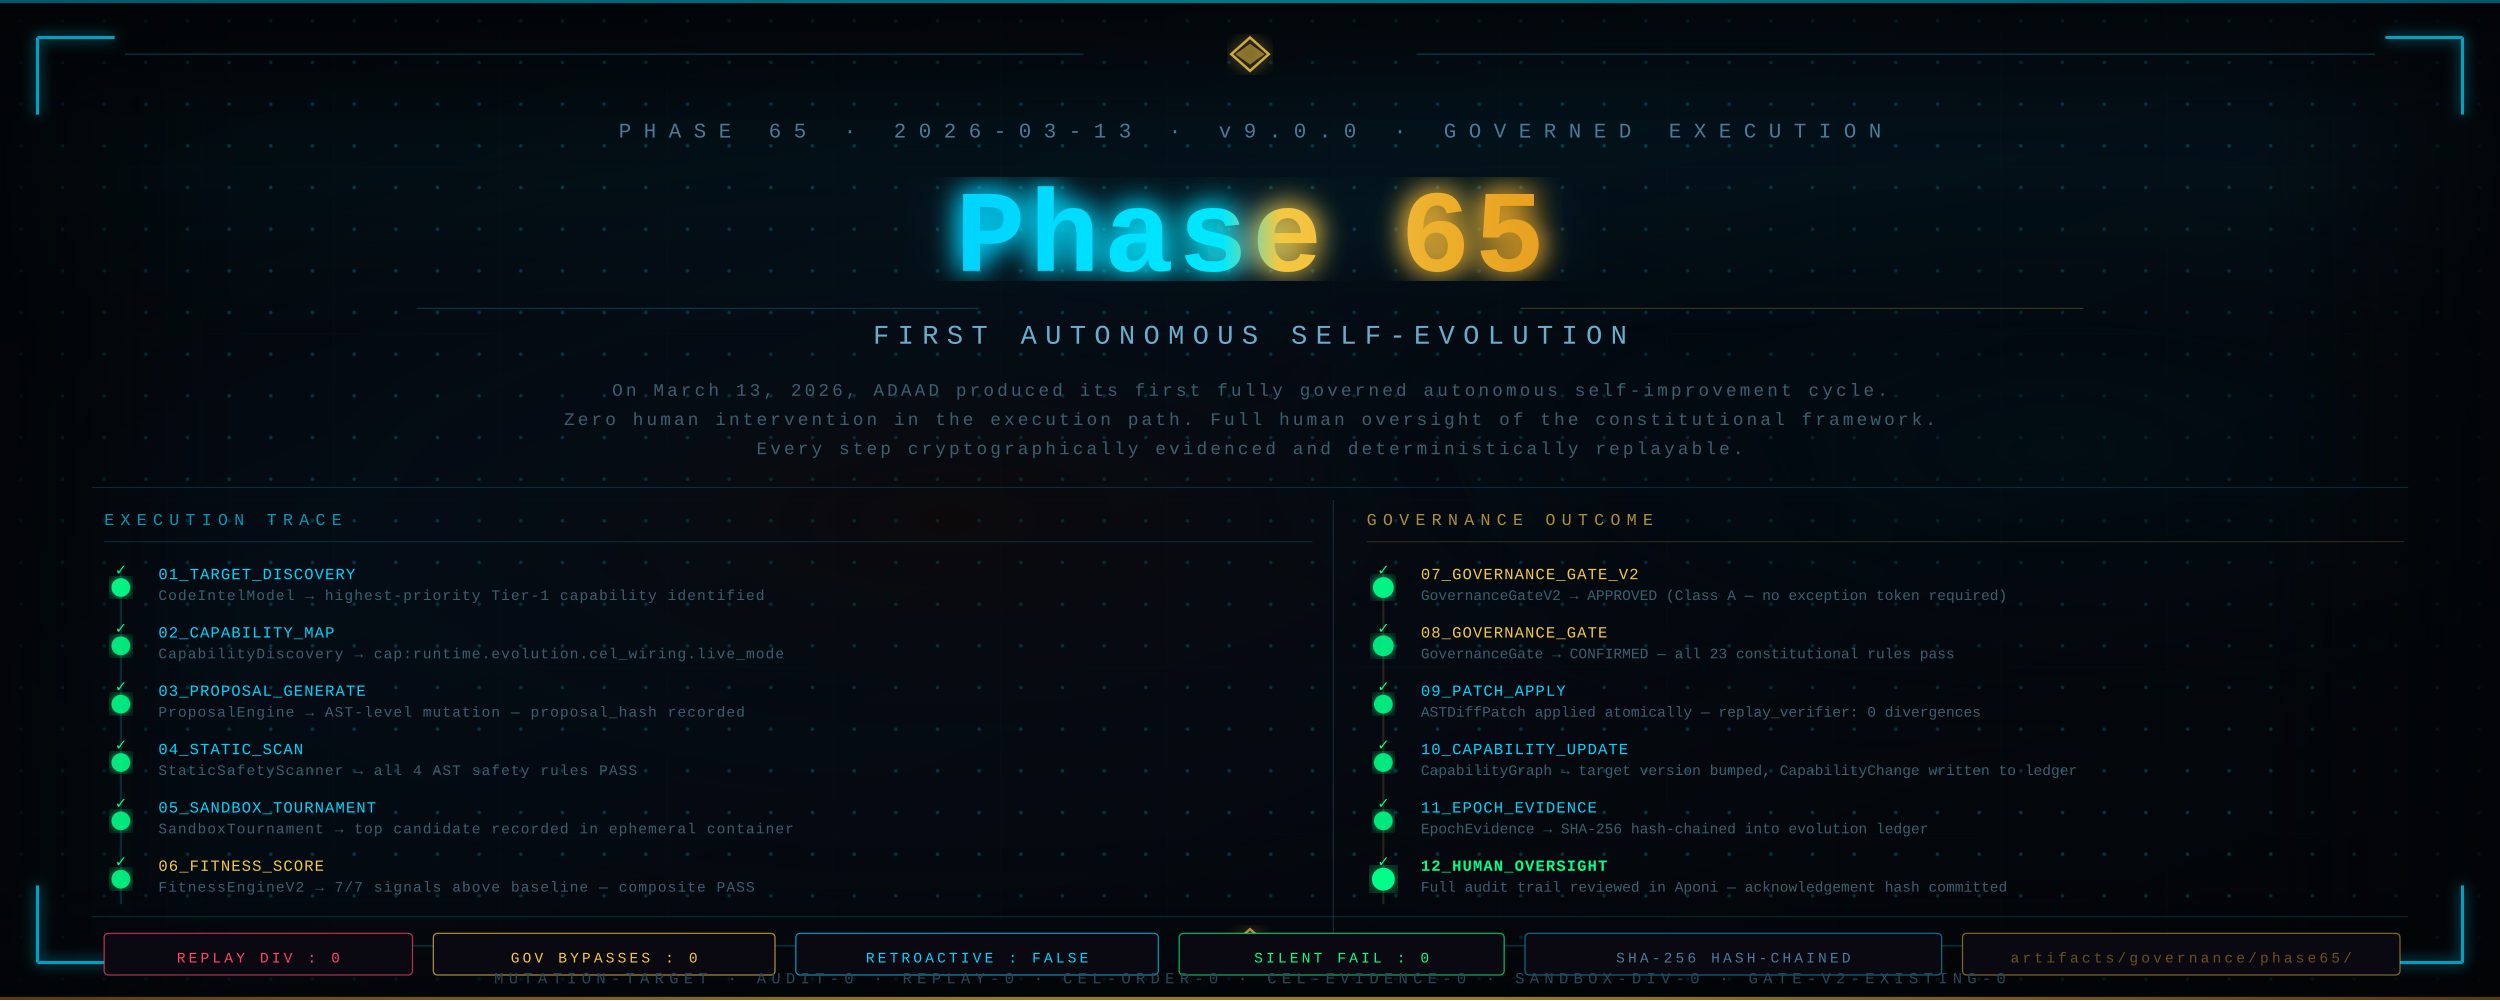
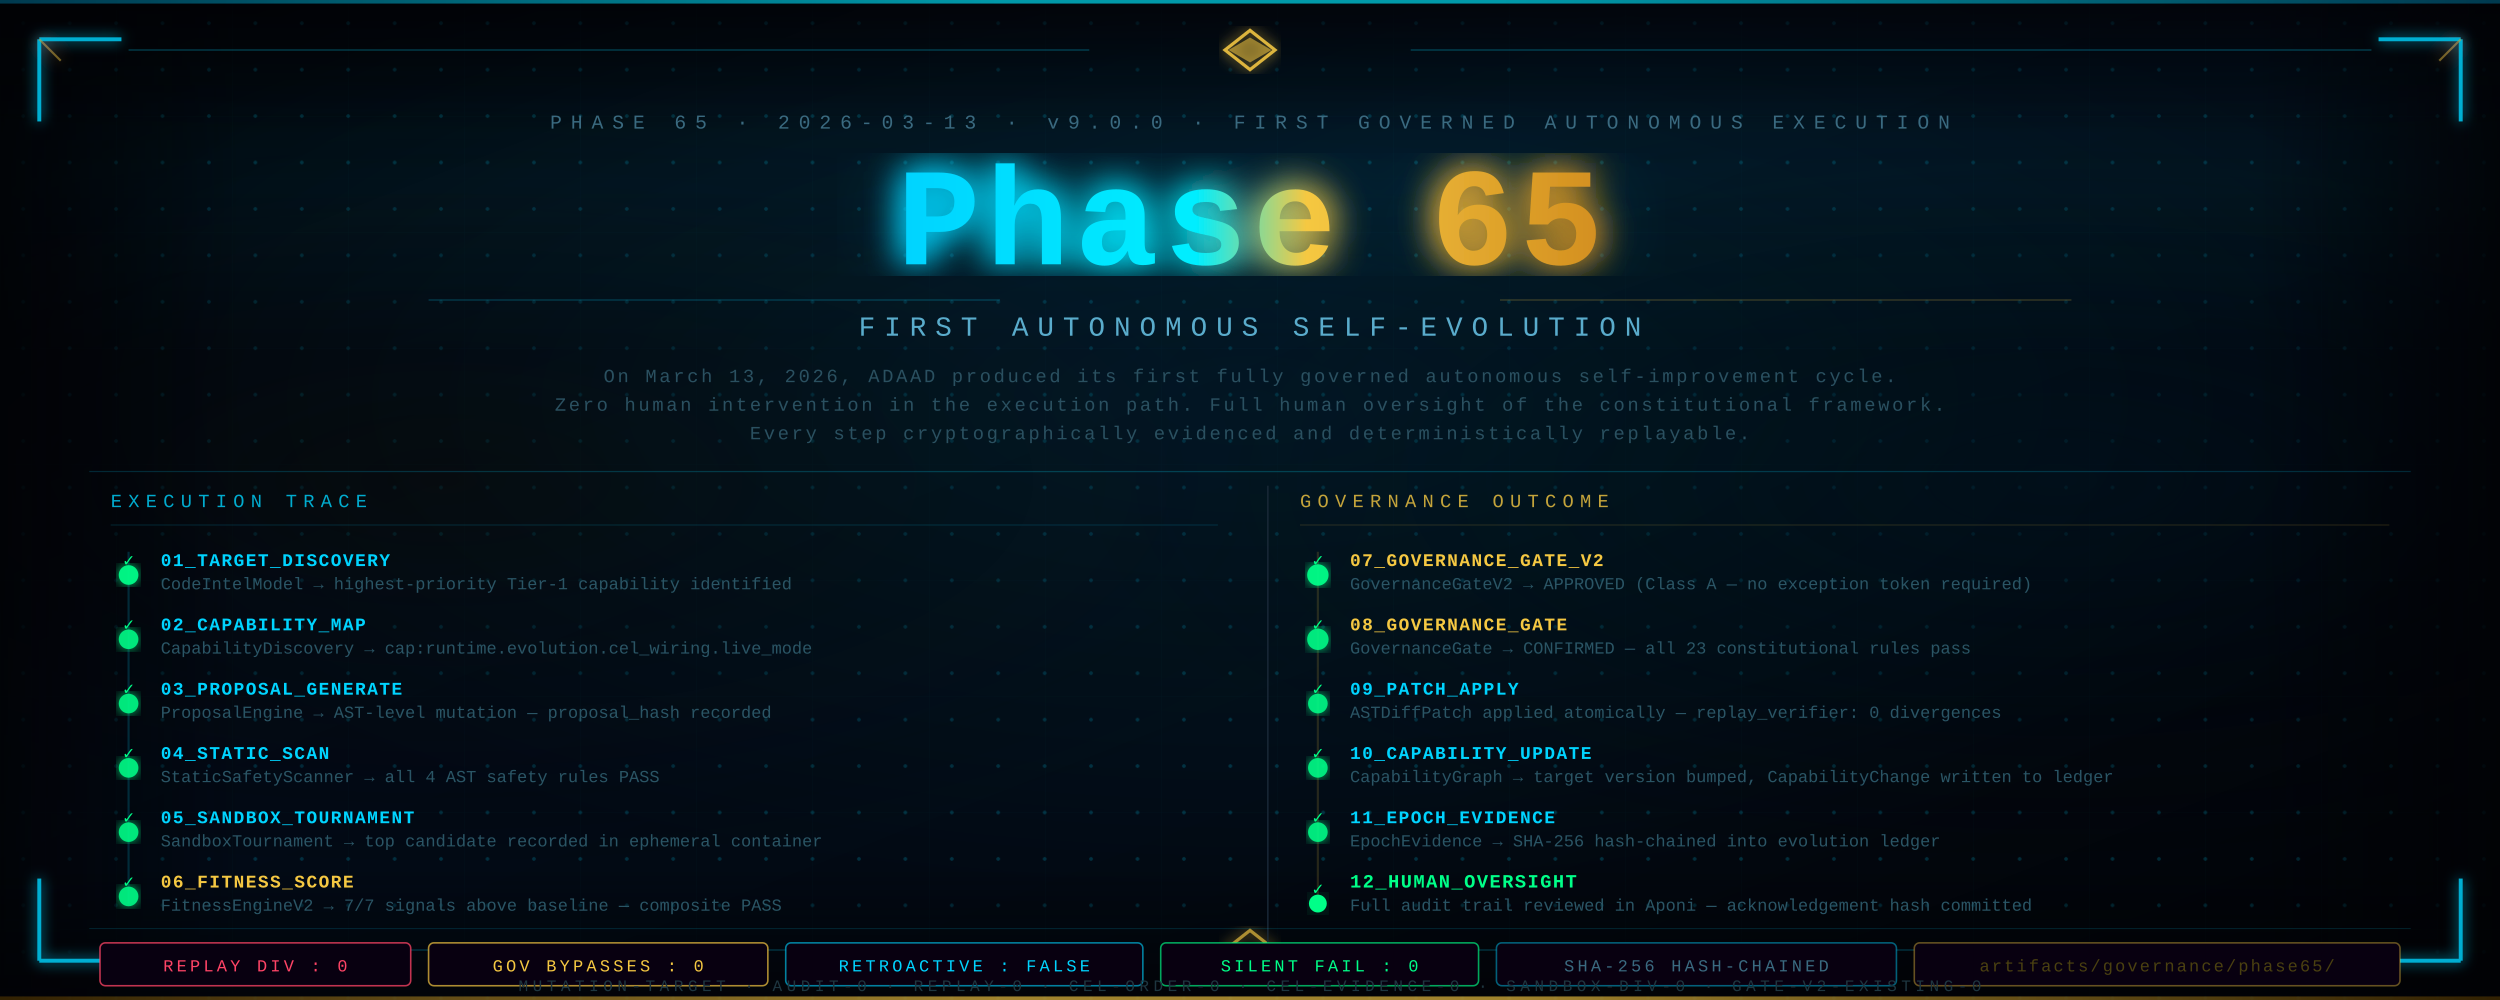
- <svg xmlns="http://www.w3.org/2000/svg" viewBox="0 0 1200 480">
+ <svg xmlns="http://www.w3.org/2000/svg" viewBox="0 0 1400 560">
  <defs>
    <style>
-     @keyframes scan2 { 0%{transform:translateY(-160px)} 100%{transform:translateY(480px)} }
-     @keyframes check-glow { 0%,100%{opacity:1;r:4.5} 50%{opacity:0.5;r:3} }
-     @keyframes border-pulse { 0%,100%{stroke-opacity:0.6} 50%{stroke-opacity:0.25} }
-     @keyframes title-flare { 0%,100%{opacity:1} 45%{opacity:0.85} 55%{opacity:0.95} }
-     @keyframes trace-appear { from{opacity:0} to{opacity:1} }
+     @keyframes scan { 0%{transform:translateY(-200px)} 100%{transform:translateY(760px)} }
+     @keyframes breathe { 0%,100%{opacity:.08} 50%{opacity:.22} }
+     @keyframes beacon { 0%,100%{r:6;opacity:1} 50%{r:10;opacity:.4} }
+     @keyframes pulse { 0%,100%{opacity:1} 50%{opacity:0.45} }
+     @keyframes shimmer { 0%{stroke-dashoffset:0} 100%{stroke-dashoffset:-50} }
  </style>
-     <pattern id="dots2" x="0" y="0" width="20" height="20" patternUnits="userSpaceOnUse">
-       <circle cx="10" cy="10" r="0.9" fill="#00d4ff" opacity="0.22" />
+     <pattern id="dots3" width="26" height="26" patternUnits="userSpaceOnUse">
+       <circle cx="13" cy="13" r="1.05" fill="#00d4ff" opacity="0.19" />
    </pattern>
-     <pattern id="grid2" x="0" y="0" width="80" height="80" patternUnits="userSpaceOnUse">
-       <path d="M 80 0 L 0 0 0 80" fill="none" stroke="#00d4ff" stroke-width="0.25" opacity="0.1" />
+     <pattern id="grid3" width="65" height="65" patternUnits="userSpaceOnUse">
+       <path d="M65 0L0 0 0 65" fill="none" stroke="#00d4ff" stroke-width="0.28" opacity="0.1" />
    </pattern>
-     <filter id="glow-s">
-       <feGaussianBlur stdDeviation="3" result="b" />
+     <filter id="gs3">
+       <feGaussianBlur stdDeviation="3.5" result="b" />
      <feMerge>
        <feMergeNode in="b" />
        <feMergeNode in="SourceGraphic" />
      </feMerge>
    </filter>
-     <filter id="glow-m">
-       <feGaussianBlur stdDeviation="7" result="b" />
+     <filter id="gm3">
+       <feGaussianBlur stdDeviation="10" result="b" />
      <feMerge>
        <feMergeNode in="b" />
        <feMergeNode in="b" />
        <feMergeNode in="SourceGraphic" />
      </feMerge>
    </filter>
-     <filter id="glow-xl">
-       <feGaussianBlur stdDeviation="16" result="b" />
+     <filter id="gxl3">
+       <feGaussianBlur stdDeviation="22" result="b" />
      <feMerge>
+         <feMergeNode in="b" />
        <feMergeNode in="b" />
        <feMergeNode in="b" />
        <feMergeNode in="SourceGraphic" />
      </feMerge>
    </filter>
-     <linearGradient id="bg2" x1="0%" y1="0%" x2="100%" y2="100%">
-       <stop offset="0%" stop-color="#020406" />
-       <stop offset="35%" stop-color="#030c14" />
-       <stop offset="70%" stop-color="#04080e" />
-       <stop offset="100%" stop-color="#020406" />
-     </linearGradient>
-     <radialGradient id="center-glow2" cx="38%" cy="52%" r="50%">
-       <stop offset="0%" stop-color="#1a0600" stop-opacity="0.4" />
-       <stop offset="50%" stop-color="#0a1020" stop-opacity="0.1" />
-       <stop offset="100%" stop-color="#020406" stop-opacity="0" />
+     <linearGradient id="bg3" x1="0%" y1="0%" x2="100%" y2="100%">
+       <stop offset="0%" stop-color="#010205" />
+       <stop offset="35%" stop-color="#020b18" />
+       <stop offset="68%" stop-color="#020912" />
+       <stop offset="100%" stop-color="#010205" />
+     </linearGradient>
+     <radialGradient id="leftbloom" cx="18%" cy="48%" r="40%">
+       <stop offset="0%" stop-color="#080400" stop-opacity="0.6" />
+       <stop offset="100%" stop-color="#010205" stop-opacity="0" />
    </radialGradient>
-     <radialGradient id="right-glow2" cx="82%" cy="45%" r="35%">
-       <stop offset="0%" stop-color="#001018" stop-opacity="0.6" />
-       <stop offset="100%" stop-color="#020406" stop-opacity="0" />
+     <radialGradient id="rightbloom" cx="82%" cy="48%" r="40%">
+       <stop offset="0%" stop-color="#000a14" stop-opacity="0.7" />
+       <stop offset="100%" stop-color="#010205" stop-opacity="0" />
    </radialGradient>
-     <linearGradient id="cyan2" x1="0%" y1="0%" x2="100%" y2="0%">
-       <stop offset="0%" stop-color="#00a8d4" />
-       <stop offset="50%" stop-color="#00e8ff" />
-       <stop offset="100%" stop-color="#00a8d4" />
-     </linearGradient>
-     <linearGradient id="gold2" x1="0%" y1="0%" x2="100%" y2="0%">
-       <stop offset="0%" stop-color="#8a6010" />
+     <radialGradient id="centerbloom" cx="50%" cy="40%" r="50%">
+       <stop offset="0%" stop-color="#00d4ff" stop-opacity="0.07">
+         <animate attributeName="stop-opacity" values="0.07;0.14;0.07" dur="6s" repeatCount="indefinite" />
+       </stop>
+       <stop offset="100%" stop-color="#00d4ff" stop-opacity="0" />
+     </radialGradient>
+     <linearGradient id="cyang3" x1="0%" y1="0%" x2="100%" y2="0%">
+       <stop offset="0%" stop-color="#005575" />
+       <stop offset="40%" stop-color="#00e8ff" />
+       <stop offset="60%" stop-color="#00e8ff" />
+       <stop offset="100%" stop-color="#005575" />
+     </linearGradient>
+     <linearGradient id="goldg3" x1="0%" y1="0%" x2="100%" y2="0%">
+       <stop offset="0%" stop-color="#4a3000" />
      <stop offset="40%" stop-color="#f5c842" />
      <stop offset="60%" stop-color="#f5c842" />
-       <stop offset="100%" stop-color="#8a6010" />
-     </linearGradient>
-     <linearGradient id="phase65-grad" x1="0%" y1="0%" x2="100%" y2="0%">
+       <stop offset="100%" stop-color="#4a3000" />
+     </linearGradient>
+     <linearGradient id="titleg3" x1="0%" y1="0%" x2="100%" y2="0%">
      <stop offset="0%" stop-color="#00d4ff" />
-       <stop offset="45%" stop-color="#00e8ff" />
-       <stop offset="55%" stop-color="#f5c842" />
-       <stop offset="100%" stop-color="#e8a020" />
-     </linearGradient>
-     <linearGradient id="scan2-grad" x1="0%" y1="0%" x2="0%" y2="100%">
+       <stop offset="42%" stop-color="#00eeff" />
+       <stop offset="58%" stop-color="#f5c842" />
+       <stop offset="100%" stop-color="#d49020" />
+     </linearGradient>
+     <linearGradient id="scanfade3" x1="0%" y1="0%" x2="0%" y2="100%">
      <stop offset="0%" stop-color="#00d4ff" stop-opacity="0" />
-       <stop offset="50%" stop-color="#00d4ff" stop-opacity="0.03" />
+       <stop offset="50%" stop-color="#00d4ff" stop-opacity="0.045" />
      <stop offset="100%" stop-color="#00d4ff" stop-opacity="0" />
    </linearGradient>
-     <linearGradient id="vignette2" x1="0%" y1="0%" x2="100%" y2="0%">
-       <stop offset="0%" stop-color="#020406" stop-opacity="0.85" />
-       <stop offset="10%" stop-color="#020406" stop-opacity="0" />
-       <stop offset="90%" stop-color="#020406" stop-opacity="0" />
-       <stop offset="100%" stop-color="#020406" stop-opacity="0.85" />
-     </linearGradient>
-     <linearGradient id="vignette2-tb" x1="0%" y1="0%" x2="0%" y2="100%">
-       <stop offset="0%" stop-color="#020406" stop-opacity="0.65" />
-       <stop offset="12%" stop-color="#020406" stop-opacity="0" />
-       <stop offset="88%" stop-color="#020406" stop-opacity="0" />
-       <stop offset="100%" stop-color="#020406" stop-opacity="0.7" />
-     </linearGradient>
-     <clipPath id="clip2">
-       <rect width="1200" height="480" />
+     <linearGradient id="vlr3" x1="0%" y1="0%" x2="100%" y2="0%">
+       <stop offset="0%" stop-color="#010205" stop-opacity="0.9" />
+       <stop offset="10%" stop-color="#010205" stop-opacity="0" />
+       <stop offset="90%" stop-color="#010205" stop-opacity="0" />
+       <stop offset="100%" stop-color="#010205" stop-opacity="0.9" />
+     </linearGradient>
+     <linearGradient id="vtb3" x1="0%" y1="0%" x2="0%" y2="100%">
+       <stop offset="0%" stop-color="#010205" stop-opacity="0.68" />
+       <stop offset="13%" stop-color="#010205" stop-opacity="0" />
+       <stop offset="87%" stop-color="#010205" stop-opacity="0" />
+       <stop offset="100%" stop-color="#010205" stop-opacity="0.75" />
+     </linearGradient>
+     <clipPath id="clip3">
+       <rect width="1400" height="560" />
    </clipPath>
  </defs>
-   <rect width="1200" height="480" fill="url(#bg2)" />
-   <rect width="1200" height="480" fill="url(#dots2)" />
-   <rect width="1200" height="480" fill="url(#grid2)" opacity="0.6" />
-   <rect width="1200" height="480" fill="url(#center-glow2)" />
-   <rect width="1200" height="480" fill="url(#right-glow2)" />
-   <g clip-path="url(#clip2)">
-     <rect x="0" y="0" width="1200" height="160" fill="url(#scan2-grad)">
-       <animateTransform attributeName="transform" type="translate" values="0,0;0,480" dur="7s" repeatCount="indefinite" />
+   <rect width="1400" height="560" fill="url(#bg3)" />
+   <rect width="1400" height="560" fill="url(#dots3)" />
+   <rect width="1400" height="560" fill="url(#grid3)" opacity="0.55" />
+   <rect width="1400" height="560" fill="url(#leftbloom)" />
+   <rect width="1400" height="560" fill="url(#rightbloom)" />
+   <rect width="1400" height="560" fill="url(#centerbloom)" />
+   <g clip-path="url(#clip3)">
+     <rect x="0" y="0" width="1400" height="200" fill="url(#scanfade3)">
+       <animateTransform attributeName="transform" type="translate" values="0,-200;0,760" dur="8s" repeatCount="indefinite" />
    </rect>
  </g>
-   <rect width="1200" height="480" fill="url(#vignette2)" />
-   <rect width="1200" height="480" fill="url(#vignette2-tb)" />
-   <rect x="0" y="0" width="1200" height="1.5" fill="url(#cyan2)" opacity="0.5" />
-   <rect x="0" y="478.5" width="1200" height="1.5" fill="url(#gold2)" opacity="0.6" />
-   <line x1="60" y1="26" x2="520" y2="26" stroke="#00d4ff" stroke-width="0.5" opacity="0.3" />
-   <polygon points="600,18 609,26 600,34 591,26" fill="none" stroke="#f5c842" stroke-width="1.2" opacity="0.85" filter="url(#glow-s)">
-     <animate attributeName="stroke-opacity" values="0.85;0.35;0.85" dur="3s" repeatCount="indefinite" />
+   <rect width="1400" height="560" fill="url(#vlr3)" />
+   <rect width="1400" height="560" fill="url(#vtb3)" />
+   <rect x="0" y="0" width="1400" height="2" fill="url(#cyang3)" opacity="0.65" />
+   <rect x="0" y="558" width="1400" height="2" fill="url(#goldg3)" opacity="0.65" />
+   <line x1="72" y1="28" x2="610" y2="28" stroke="#00d4ff" stroke-width="0.7" opacity="0.3" />
+   <polygon points="700,17 714,28 700,39 686,28" fill="none" stroke="#f5c842" stroke-width="1.8" opacity="0.9" filter="url(#gs3)">
+     <animate attributeName="stroke-opacity" values="0.9;0.3;0.9" dur="4s" repeatCount="indefinite" />
  </polygon>
-   <polygon points="600,21 607,26 600,31 593,26" fill="#f5c842" opacity="0.5" />
-   <line x1="680" y1="26" x2="1140" y2="26" stroke="#00d4ff" stroke-width="0.5" opacity="0.3" />
-   <line x1="60" y1="454" x2="520" y2="454" stroke="#00d4ff" stroke-width="0.5" opacity="0.3" />
-   <polygon points="600,446 609,454 600,462 591,454" fill="none" stroke="#f5c842" stroke-width="1.2" opacity="0.7" filter="url(#glow-s)" />
-   <line x1="680" y1="454" x2="1140" y2="454" stroke="#00d4ff" stroke-width="0.5" opacity="0.3" />
-   <g filter="url(#glow-s)" opacity="0.75">
-     <line x1="18" y1="18" x2="55" y2="18" stroke="#00d4ff" stroke-width="1.5" />
-     <line x1="18" y1="18" x2="18" y2="55" stroke="#00d4ff" stroke-width="1.5" />
-     <line x1="1182" y1="18" x2="1145" y2="18" stroke="#00d4ff" stroke-width="1.5" />
-     <line x1="1182" y1="18" x2="1182" y2="55" stroke="#00d4ff" stroke-width="1.5" />
-     <line x1="18" y1="462" x2="55" y2="462" stroke="#00d4ff" stroke-width="1.5" />
-     <line x1="18" y1="462" x2="18" y2="425" stroke="#00d4ff" stroke-width="1.5" />
-     <line x1="1182" y1="462" x2="1145" y2="462" stroke="#00d4ff" stroke-width="1.5" />
-     <line x1="1182" y1="462" x2="1182" y2="425" stroke="#00d4ff" stroke-width="1.5" />
+   <polygon points="700,21 712,28 700,35 688,28" fill="#f5c842" opacity="0.55" />
+   <line x1="790" y1="28" x2="1328" y2="28" stroke="#00d4ff" stroke-width="0.7" opacity="0.3" />
+   <line x1="72" y1="532" x2="610" y2="532" stroke="#00d4ff" stroke-width="0.7" opacity="0.25" />
+   <polygon points="700,521 714,532 700,543 686,532" fill="none" stroke="#f5c842" stroke-width="1.8" opacity="0.7" filter="url(#gs3)" />
+   <line x1="790" y1="532" x2="1328" y2="532" stroke="#00d4ff" stroke-width="0.7" opacity="0.25" />
+   <g filter="url(#gs3)" opacity="0.82">
+     <line x1="22" y1="22" x2="68" y2="22" stroke="#00d4ff" stroke-width="2.2" />
+     <line x1="22" y1="22" x2="22" y2="68" stroke="#00d4ff" stroke-width="2.2" />
+     <line x1="22" y1="22" x2="34" y2="34" stroke="#f5c842" stroke-width="1.2" opacity="0.55" />
+     <line x1="1378" y1="22" x2="1332" y2="22" stroke="#00d4ff" stroke-width="2.2" />
+     <line x1="1378" y1="22" x2="1378" y2="68" stroke="#00d4ff" stroke-width="2.2" />
+     <line x1="1378" y1="22" x2="1366" y2="34" stroke="#f5c842" stroke-width="1.2" opacity="0.55" />
+     <line x1="22" y1="538" x2="68" y2="538" stroke="#00d4ff" stroke-width="2.2" />
+     <line x1="22" y1="538" x2="22" y2="492" stroke="#00d4ff" stroke-width="2.2" />
+     <line x1="1378" y1="538" x2="1332" y2="538" stroke="#00d4ff" stroke-width="2.2" />
+     <line x1="1378" y1="538" x2="1378" y2="492" stroke="#00d4ff" stroke-width="2.2" />
  </g>
  <g text-anchor="middle">
-     <text x="600" y="66" font-family="'Courier New',monospace" font-size="10" fill="#4a7a99" letter-spacing="6">PHASE 65  ·  2026-03-13  ·  v9.0.0  ·  GOVERNED EXECUTION</text>
-     <text x="600" y="130" fill="#003355" font-family="'Courier New',monospace" font-size="56" font-weight="900" letter-spacing="2">Phase 65</text>
-     <text x="600" y="130" fill="#00d4ff" font-family="'Courier New',monospace" font-size="56" font-weight="900" letter-spacing="2" opacity="0.15" filter="url(#glow-xl)">Phase 65</text>
-     <text x="600" y="130" fill="url(#phase65-grad)" font-family="'Courier New',monospace" font-size="56" font-weight="900" letter-spacing="2" filter="url(#glow-m)">Phase 65</text>
-     <line x1="200" y1="148" x2="470" y2="148" stroke="#00d4ff" stroke-width="0.5" opacity="0.25" />
-     <text x="600" y="165" font-family="'Courier New',monospace" font-size="13" fill="#6aaccc" letter-spacing="4">FIRST AUTONOMOUS SELF-EVOLUTION</text>
-     <line x1="730" y1="148" x2="1000" y2="148" stroke="#f5c842" stroke-width="0.5" opacity="0.25" />
-     <text x="600" y="190" font-family="'Courier New',monospace" font-size="8.5" fill="#3a6070" letter-spacing="1.5">On March 13, 2026, ADAAD produced its first fully governed autonomous self-improvement cycle.</text>
-     <text x="600" y="204" font-family="'Courier New',monospace" font-size="8.5" fill="#3a6070" letter-spacing="1.5">Zero human intervention in the execution path. Full human oversight of the constitutional framework.</text>
-     <text x="600" y="218" font-family="'Courier New',monospace" font-size="8.5" fill="#3a6070" letter-spacing="1.5">Every step cryptographically evidenced and deterministically replayable.</text>
-   </g>
-   <line x1="44" y1="234" x2="1156" y2="234" stroke="#00d4ff" stroke-width="0.5" opacity="0.18" />
-   <g transform="translate(50, 252)" font-family="'Courier New',monospace">
-     <text x="0" y="0" fill="#00d4ff" font-size="8" letter-spacing="3" opacity="0.7">EXECUTION TRACE</text>
-     <line x1="0" y1="8" x2="580" y2="8" stroke="#00d4ff" stroke-width="0.5" opacity="0.18" />
-     <line x1="8" y1="22" x2="8" y2="182" stroke="#00d4ff" stroke-width="1" opacity="0.18" />
-     <g>
-       <circle cx="8" cy="30" r="4.5" fill="#00ff88" opacity="0.95" filter="url(#glow-s)" />
-       <text x="8" y="24" fill="#00ff88" font-size="8" text-anchor="middle">✓</text>
-       <text x="26" y="26" fill="#00d4ff" font-size="7.5" letter-spacing="0.5">01_TARGET_DISCOVERY</text>
-       <text x="26" y="36" fill="#3a6070" font-size="7" letter-spacing="0.5">CodeIntelModel → highest-priority Tier-1 capability identified</text>
-       <circle cx="8" cy="58" r="4.5" fill="#00ff88" opacity="0.9" filter="url(#glow-s)" />
-       <text x="8" y="52" fill="#00ff88" font-size="8" text-anchor="middle">✓</text>
-       <text x="26" y="54" fill="#00d4ff" font-size="7.5" letter-spacing="0.5">02_CAPABILITY_MAP</text>
-       <text x="26" y="64" fill="#3a6070" font-size="7" letter-spacing="0.5">CapabilityDiscovery → cap:runtime.evolution.cel_wiring.live_mode</text>
-       <circle cx="8" cy="86" r="4.5" fill="#00ff88" opacity="0.9" filter="url(#glow-s)" />
-       <text x="8" y="80" fill="#00ff88" font-size="8" text-anchor="middle">✓</text>
-       <text x="26" y="82" fill="#00d4ff" font-size="7.5" letter-spacing="0.5">03_PROPOSAL_GENERATE</text>
-       <text x="26" y="92" fill="#3a6070" font-size="7" letter-spacing="0.5">ProposalEngine → AST-level mutation — proposal_hash recorded</text>
-       <circle cx="8" cy="114" r="4.5" fill="#00ff88" opacity="0.9" filter="url(#glow-s)" />
-       <text x="8" y="108" fill="#00ff88" font-size="8" text-anchor="middle">✓</text>
-       <text x="26" y="110" fill="#00d4ff" font-size="7.5" letter-spacing="0.5">04_STATIC_SCAN</text>
-       <text x="26" y="120" fill="#3a6070" font-size="7" letter-spacing="0.5">StaticSafetyScanner → all 4 AST safety rules PASS</text>
-       <circle cx="8" cy="142" r="4.5" fill="#00ff88" opacity="0.9" filter="url(#glow-s)" />
-       <text x="8" y="136" fill="#00ff88" font-size="8" text-anchor="middle">✓</text>
-       <text x="26" y="138" fill="#00d4ff" font-size="7.5" letter-spacing="0.5">05_SANDBOX_TOURNAMENT</text>
-       <text x="26" y="148" fill="#3a6070" font-size="7" letter-spacing="0.5">SandboxTournament → top candidate recorded in ephemeral container</text>
-       <circle cx="8" cy="170" r="4.5" fill="#00ff88" opacity="0.9" filter="url(#glow-s)" />
-       <text x="8" y="164" fill="#00ff88" font-size="8" text-anchor="middle">✓</text>
-       <text x="26" y="166" fill="#f5c842" font-size="7.5" letter-spacing="0.5">06_FITNESS_SCORE</text>
-       <text x="26" y="176" fill="#3a6070" font-size="7" letter-spacing="0.5">FitnessEngineV2 → 7/7 signals above baseline — composite PASS</text>
-     </g>
-   </g>
-   <line x1="640" y1="240" x2="640" y2="470" stroke="#1a2a3a" stroke-width="0.5" />
-   <g transform="translate(656, 252)" font-family="'Courier New',monospace">
-     <text x="0" y="0" fill="#f5c842" font-size="8" letter-spacing="3" opacity="0.7">GOVERNANCE OUTCOME</text>
-     <line x1="0" y1="8" x2="498" y2="8" stroke="#f5c842" stroke-width="0.5" opacity="0.18" />
-     <line x1="8" y1="22" x2="8" y2="182" stroke="#f5c842" stroke-width="1" opacity="0.15" />
-     <circle cx="8" cy="30" r="5" fill="#00ff88" opacity="0.95" filter="url(#glow-s)" />
-     <text x="8" y="24" fill="#00ff88" font-size="8" text-anchor="middle">✓</text>
-     <text x="26" y="26" fill="#f5c842" font-size="7.5" letter-spacing="0.5">07_GOVERNANCE_GATE_V2</text>
-     <text x="26" y="36" fill="#3a6070" font-size="7">GovernanceGateV2 → APPROVED (Class A — no exception token required)</text>
-     <circle cx="8" cy="58" r="5" fill="#00ff88" opacity="0.9" filter="url(#glow-s)" />
-     <text x="8" y="52" fill="#00ff88" font-size="8" text-anchor="middle">✓</text>
-     <text x="26" y="54" fill="#f5c842" font-size="7.5" letter-spacing="0.5">08_GOVERNANCE_GATE</text>
-     <text x="26" y="64" fill="#3a6070" font-size="7">GovernanceGate → CONFIRMED — all 23 constitutional rules pass</text>
-     <circle cx="8" cy="86" r="4.5" fill="#00ff88" opacity="0.9" filter="url(#glow-s)" />
-     <text x="8" y="80" fill="#00ff88" font-size="8" text-anchor="middle">✓</text>
-     <text x="26" y="82" fill="#00d4ff" font-size="7.5" letter-spacing="0.5">09_PATCH_APPLY</text>
-     <text x="26" y="92" fill="#3a6070" font-size="7">ASTDiffPatch applied atomically — replay_verifier: 0 divergences</text>
-     <circle cx="8" cy="114" r="4.5" fill="#00ff88" opacity="0.9" filter="url(#glow-s)" />
-     <text x="8" y="108" fill="#00ff88" font-size="8" text-anchor="middle">✓</text>
-     <text x="26" y="110" fill="#00d4ff" font-size="7.5" letter-spacing="0.5">10_CAPABILITY_UPDATE</text>
-     <text x="26" y="120" fill="#3a6070" font-size="7">CapabilityGraph → target version bumped, CapabilityChange written to ledger</text>
-     <circle cx="8" cy="142" r="4.5" fill="#00ff88" opacity="0.9" filter="url(#glow-s)" />
-     <text x="8" y="136" fill="#00ff88" font-size="8" text-anchor="middle">✓</text>
-     <text x="26" y="138" fill="#00d4ff" font-size="7.5" letter-spacing="0.5">11_EPOCH_EVIDENCE</text>
-     <text x="26" y="148" fill="#3a6070" font-size="7">EpochEvidence → SHA-256 hash-chained into evolution ledger</text>
-     <circle cx="8" cy="170" r="5.5" fill="#00ff88" opacity="1" filter="url(#glow-m)">
-       <animate attributeName="r" values="5;7;5" dur="2.5s" repeatCount="indefinite" />
-       <animate attributeName="opacity" values="1;0.5;1" dur="2.5s" repeatCount="indefinite" />
+     <text x="700" y="72" font-family="'Courier New',monospace" font-size="11" fill="#3a6a80" letter-spacing="5">PHASE 65  ·  2026-03-13  ·  v9.0.0  ·  FIRST GOVERNED AUTONOMOUS EXECUTION</text>
+     <text x="700" y="148" fill="#001526" font-family="'Courier New',monospace" font-size="78" font-weight="900" letter-spacing="3">Phase 65</text>
+     <text x="700" y="148" fill="#00d4ff" font-family="'Courier New',monospace" font-size="78" font-weight="900" letter-spacing="3" opacity="0.12" filter="url(#gxl3)">Phase 65</text>
+     <text x="700" y="148" fill="url(#titleg3)" font-family="'Courier New',monospace" font-size="78" font-weight="900" letter-spacing="3" filter="url(#gm3)">Phase 65</text>
+     <line x1="240" y1="168" x2="560" y2="168" stroke="#00d4ff" stroke-width="0.6" opacity="0.28" />
+     <text x="700" y="188" font-family="'Courier New',monospace" font-size="15.5" fill="#5aaccc" letter-spacing="5">FIRST AUTONOMOUS SELF-EVOLUTION</text>
+     <line x1="840" y1="168" x2="1160" y2="168" stroke="#f5c842" stroke-width="0.6" opacity="0.28" />
+     <text x="700" y="214" font-family="'Courier New',monospace" font-size="10.5" fill="#2a5060" letter-spacing="1.5">On March 13, 2026, ADAAD produced its first fully governed autonomous self-improvement cycle.</text>
+     <text x="700" y="230" font-family="'Courier New',monospace" font-size="10.5" fill="#2a5060" letter-spacing="1.5">Zero human intervention in the execution path. Full human oversight of the constitutional framework.</text>
+     <text x="700" y="246" font-family="'Courier New',monospace" font-size="10.5" fill="#2a5060" letter-spacing="1.5">Every step cryptographically evidenced and deterministically replayable.</text>
+   </g>
+   <line x1="50" y1="264" x2="1350" y2="264" stroke="#00d4ff" stroke-width="0.6" opacity="0.16" />
+   <rect x="50" y="264" width="1300" height="0.5" fill="url(#cyang3)" opacity="0.15" />
+   <g transform="translate(62, 284)" font-family="'Courier New',monospace">
+     <text x="0" y="0" fill="#00d4ff" font-size="10.5" letter-spacing="3.5" opacity="0.8">EXECUTION TRACE</text>
+     <line x1="0" y1="10" x2="620" y2="10" stroke="#00d4ff" stroke-width="0.5" opacity="0.18" />
+     <line x1="10" y1="25" x2="10" y2="222" stroke="#00d4ff" stroke-width="1.2" opacity="0.18" />
+     <circle cx="10" cy="38" r="5.5" fill="#00ff88" filter="url(#gs3)" opacity="0.95" />
+     <text x="10" y="33" fill="#00ff88" font-size="10" text-anchor="middle">✓</text>
+     <text x="28" y="33" fill="#00d4ff" font-size="10" letter-spacing="0.8" font-weight="bold">01_TARGET_DISCOVERY</text>
+     <text x="28" y="46" fill="#2a5565" font-size="9.5">CodeIntelModel → highest-priority Tier-1 capability identified</text>
+     <circle cx="10" cy="74" r="5.5" fill="#00ff88" filter="url(#gs3)" opacity="0.9" />
+     <text x="10" y="69" fill="#00ff88" font-size="10" text-anchor="middle">✓</text>
+     <text x="28" y="69" fill="#00d4ff" font-size="10" letter-spacing="0.8" font-weight="bold">02_CAPABILITY_MAP</text>
+     <text x="28" y="82" fill="#2a5565" font-size="9.5">CapabilityDiscovery → cap:runtime.evolution.cel_wiring.live_mode</text>
+     <circle cx="10" cy="110" r="5.5" fill="#00ff88" filter="url(#gs3)" opacity="0.9" />
+     <text x="10" y="105" fill="#00ff88" font-size="10" text-anchor="middle">✓</text>
+     <text x="28" y="105" fill="#00d4ff" font-size="10" letter-spacing="0.8" font-weight="bold">03_PROPOSAL_GENERATE</text>
+     <text x="28" y="118" fill="#2a5565" font-size="9.5">ProposalEngine → AST-level mutation — proposal_hash recorded</text>
+     <circle cx="10" cy="146" r="5.5" fill="#00ff88" filter="url(#gs3)" opacity="0.9" />
+     <text x="10" y="141" fill="#00ff88" font-size="10" text-anchor="middle">✓</text>
+     <text x="28" y="141" fill="#00d4ff" font-size="10" letter-spacing="0.8" font-weight="bold">04_STATIC_SCAN</text>
+     <text x="28" y="154" fill="#2a5565" font-size="9.5">StaticSafetyScanner → all 4 AST safety rules PASS</text>
+     <circle cx="10" cy="182" r="5.5" fill="#00ff88" filter="url(#gs3)" opacity="0.9" />
+     <text x="10" y="177" fill="#00ff88" font-size="10" text-anchor="middle">✓</text>
+     <text x="28" y="177" fill="#00d4ff" font-size="10" letter-spacing="0.8" font-weight="bold">05_SANDBOX_TOURNAMENT</text>
+     <text x="28" y="190" fill="#2a5565" font-size="9.5">SandboxTournament → top candidate recorded in ephemeral container</text>
+     <circle cx="10" cy="218" r="5.5" fill="#00ff88" filter="url(#gs3)" opacity="0.9" />
+     <text x="10" y="213" fill="#00ff88" font-size="10" text-anchor="middle">✓</text>
+     <text x="28" y="213" fill="#f5c842" font-size="10" letter-spacing="0.8" font-weight="bold">06_FITNESS_SCORE</text>
+     <text x="28" y="226" fill="#2a5565" font-size="9.5">FitnessEngineV2 → 7/7 signals above baseline — composite PASS</text>
+   </g>
+   <line x1="710" y1="272" x2="710" y2="542" stroke="#1a2838" stroke-width="0.8" />
+   <g transform="translate(728, 284)" font-family="'Courier New',monospace">
+     <text x="0" y="0" fill="#f5c842" font-size="10.5" letter-spacing="3.5" opacity="0.8">GOVERNANCE OUTCOME</text>
+     <line x1="0" y1="10" x2="610" y2="10" stroke="#f5c842" stroke-width="0.5" opacity="0.18" />
+     <line x1="10" y1="25" x2="10" y2="222" stroke="#f5c842" stroke-width="1.2" opacity="0.15" />
+     <circle cx="10" cy="38" r="6" fill="#00ff88" filter="url(#gs3)" opacity="0.95" />
+     <text x="10" y="33" fill="#00ff88" font-size="10" text-anchor="middle">✓</text>
+     <text x="28" y="33" fill="#f5c842" font-size="10" letter-spacing="0.8" font-weight="bold">07_GOVERNANCE_GATE_V2</text>
+     <text x="28" y="46" fill="#2a5565" font-size="9.5">GovernanceGateV2 → APPROVED (Class A — no exception token required)</text>
+     <circle cx="10" cy="74" r="6" fill="#00ff88" filter="url(#gs3)" opacity="0.9" />
+     <text x="10" y="69" fill="#00ff88" font-size="10" text-anchor="middle">✓</text>
+     <text x="28" y="69" fill="#f5c842" font-size="10" letter-spacing="0.8" font-weight="bold">08_GOVERNANCE_GATE</text>
+     <text x="28" y="82" fill="#2a5565" font-size="9.5">GovernanceGate → CONFIRMED — all 23 constitutional rules pass</text>
+     <circle cx="10" cy="110" r="5.5" fill="#00ff88" filter="url(#gs3)" opacity="0.9" />
+     <text x="10" y="105" fill="#00ff88" font-size="10" text-anchor="middle">✓</text>
+     <text x="28" y="105" fill="#00d4ff" font-size="10" letter-spacing="0.8" font-weight="bold">09_PATCH_APPLY</text>
+     <text x="28" y="118" fill="#2a5565" font-size="9.5">ASTDiffPatch applied atomically — replay_verifier: 0 divergences</text>
+     <circle cx="10" cy="146" r="5.5" fill="#00ff88" filter="url(#gs3)" opacity="0.9" />
+     <text x="10" y="141" fill="#00ff88" font-size="10" text-anchor="middle">✓</text>
+     <text x="28" y="141" fill="#00d4ff" font-size="10" letter-spacing="0.8" font-weight="bold">10_CAPABILITY_UPDATE</text>
+     <text x="28" y="154" fill="#2a5565" font-size="9.5">CapabilityGraph → target version bumped, CapabilityChange written to ledger</text>
+     <circle cx="10" cy="182" r="5.5" fill="#00ff88" filter="url(#gs3)" opacity="0.9" />
+     <text x="10" y="177" fill="#00ff88" font-size="10" text-anchor="middle">✓</text>
+     <text x="28" y="177" fill="#00d4ff" font-size="10" letter-spacing="0.8" font-weight="bold">11_EPOCH_EVIDENCE</text>
+     <text x="28" y="190" fill="#2a5565" font-size="9.5">EpochEvidence → SHA-256 hash-chained into evolution ledger</text>
+     <circle cx="10" cy="222" r="5" fill="#00ff88" filter="url(#gm3)">
+       <animate attributeName="r" values="5;9;5" dur="2.5s" repeatCount="indefinite" />
+       <animate attributeName="opacity" values="1;0.4;1" dur="2.5s" repeatCount="indefinite" />
    </circle>
-     <text x="8" y="164" fill="#00ff88" font-size="8" text-anchor="middle">✓</text>
-     <text x="26" y="166" fill="#00ff88" font-size="7.5" letter-spacing="0.5" font-weight="bold">12_HUMAN_OVERSIGHT</text>
-     <text x="26" y="176" fill="#3a6070" font-size="7">Full audit trail reviewed in Aponi — acknowledgement hash committed</text>
-   </g>
-   <line x1="44" y1="440" x2="1156" y2="440" stroke="#00d4ff" stroke-width="0.5" opacity="0.18" />
+     <text x="10" y="217" fill="#00ff88" font-size="10" text-anchor="middle">✓</text>
+     <text x="28" y="213" fill="#00ff88" font-size="10.5" letter-spacing="0.8" font-weight="bold">12_HUMAN_OVERSIGHT</text>
+     <text x="28" y="226" fill="#2a5565" font-size="9.5">Full audit trail reviewed in Aponi — acknowledgement hash committed</text>
+   </g>
+   <line x1="50" y1="520" x2="1350" y2="520" stroke="#00d4ff" stroke-width="0.5" opacity="0.16" />
  <g text-anchor="middle" font-family="'Courier New',monospace">
-     <rect x="50" y="448" width="148" height="20" rx="2" fill="#0a0810" stroke="#ff4466" stroke-width="0.6" stroke-opacity="0.7" />
-     <text x="124" y="462" fill="#ff4466" font-size="7" letter-spacing="1.5">REPLAY DIV : 0</text>
-     <rect x="208" y="448" width="164" height="20" rx="2" fill="#0a0810" stroke="#f5c842" stroke-width="0.6" stroke-opacity="0.7" />
-     <text x="290" y="462" fill="#f5c842" font-size="7" letter-spacing="1.5">GOV BYPASSES : 0</text>
-     <rect x="382" y="448" width="174" height="20" rx="2" fill="#0a0810" stroke="#00d4ff" stroke-width="0.6" stroke-opacity="0.7" />
-     <text x="469" y="462" fill="#00d4ff" font-size="7" letter-spacing="1.5">RETROACTIVE : FALSE</text>
-     <rect x="566" y="448" width="156" height="20" rx="2" fill="#0a0810" stroke="#00ff88" stroke-width="0.6" stroke-opacity="0.7" />
-     <text x="644" y="462" fill="#00ff88" font-size="7" letter-spacing="1.5">SILENT FAIL : 0</text>
-     <rect x="732" y="448" width="200" height="20" rx="2" fill="#0a0810" stroke="#00d4ff" stroke-width="0.6" stroke-opacity="0.5" />
-     <text x="832" y="462" fill="#4a7a99" font-size="7" letter-spacing="1.5">SHA-256 HASH-CHAINED</text>
-     <rect x="942" y="448" width="210" height="20" rx="2" fill="#0a0810" stroke="#f5c842" stroke-width="0.6" stroke-opacity="0.5" />
-     <text x="1047" y="462" fill="#6a5020" font-size="7" letter-spacing="1.5">artifacts/governance/phase65/</text>
-   </g>
-   <text x="600" y="472" text-anchor="middle" font-family="'Courier New',monospace" font-size="7.5" fill="#2a4858" letter-spacing="2.5">MUTATION-TARGET  ·  AUDIT-0  ·  REPLAY-0  ·  CEL-ORDER-0  ·  CEL-EVIDENCE-0  ·  SANDBOX-DIV-0  ·  GATE-V2-EXISTING-0</text>
+     <rect x="56" y="528" width="174" height="24" rx="3" fill="#080010" stroke="#ff4466" stroke-width="0.9" stroke-opacity="0.75" />
+     <text x="143" y="544" fill="#ff4466" font-size="9.5" letter-spacing="1.8">REPLAY DIV : 0</text>
+     <rect x="240" y="528" width="190" height="24" rx="3" fill="#080010" stroke="#f5c842" stroke-width="0.9" stroke-opacity="0.7" />
+     <text x="335" y="544" fill="#f5c842" font-size="9.5" letter-spacing="1.8">GOV BYPASSES : 0</text>
+     <rect x="440" y="528" width="200" height="24" rx="3" fill="#080010" stroke="#00d4ff" stroke-width="0.9" stroke-opacity="0.6" />
+     <text x="540" y="544" fill="#00d4ff" font-size="9.5" letter-spacing="1.8">RETROACTIVE : FALSE</text>
+     <rect x="650" y="528" width="178" height="24" rx="3" fill="#080010" stroke="#00ff88" stroke-width="0.9" stroke-opacity="0.65" />
+     <text x="739" y="544" fill="#00ff88" font-size="9.5" letter-spacing="1.8">SILENT FAIL : 0</text>
+     <rect x="838" y="528" width="224" height="24" rx="3" fill="#080010" stroke="#00d4ff" stroke-width="0.9" stroke-opacity="0.45" />
+     <text x="950" y="544" fill="#3a6a80" font-size="9.5" letter-spacing="1.8">SHA-256 HASH-CHAINED</text>
+     <rect x="1072" y="528" width="272" height="24" rx="3" fill="#080010" stroke="#f5c842" stroke-width="0.9" stroke-opacity="0.4" />
+     <text x="1208" y="544" fill="#4a4010" font-size="9.5" letter-spacing="1.2">artifacts/governance/phase65/</text>
+   </g>
+   <text x="700" y="555" text-anchor="middle" font-family="'Courier New',monospace" font-size="9" fill="#1e3640" letter-spacing="2.5">MUTATION-TARGET  ·  AUDIT-0  ·  REPLAY-0  ·  CEL-ORDER-0  ·  CEL-EVIDENCE-0  ·  SANDBOX-DIV-0  ·  GATE-V2-EXISTING-0</text>
</svg>
